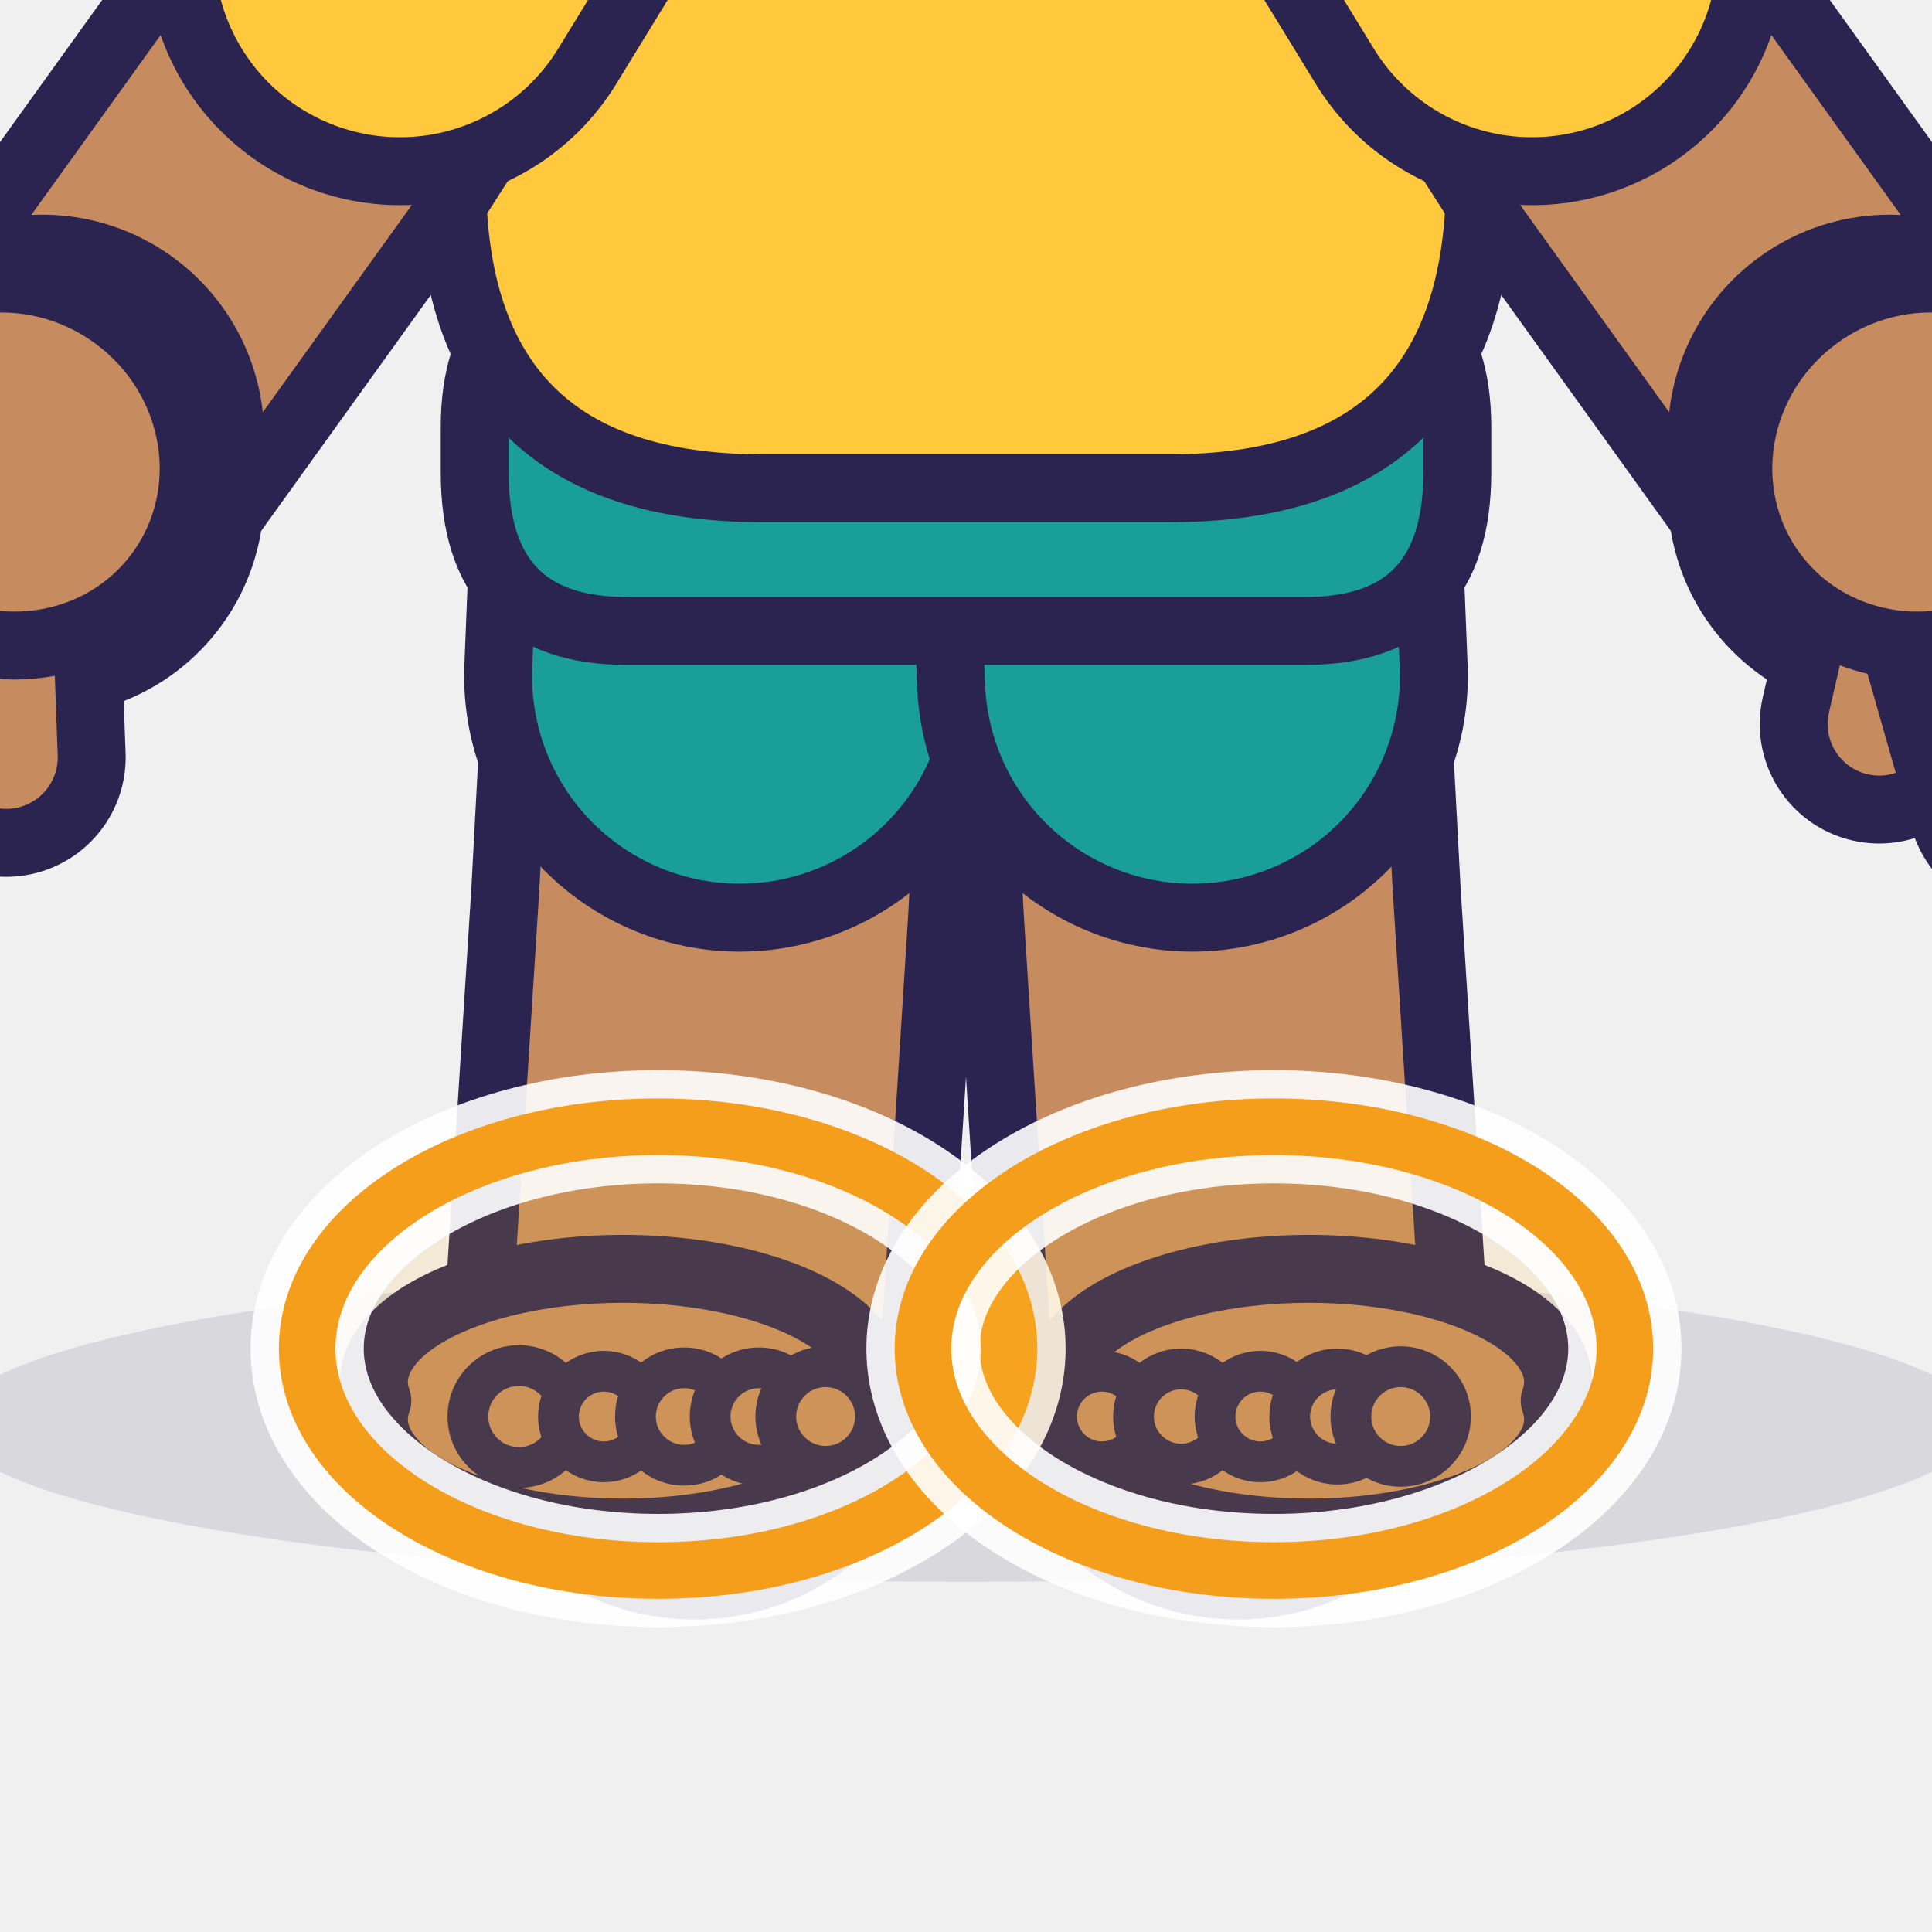
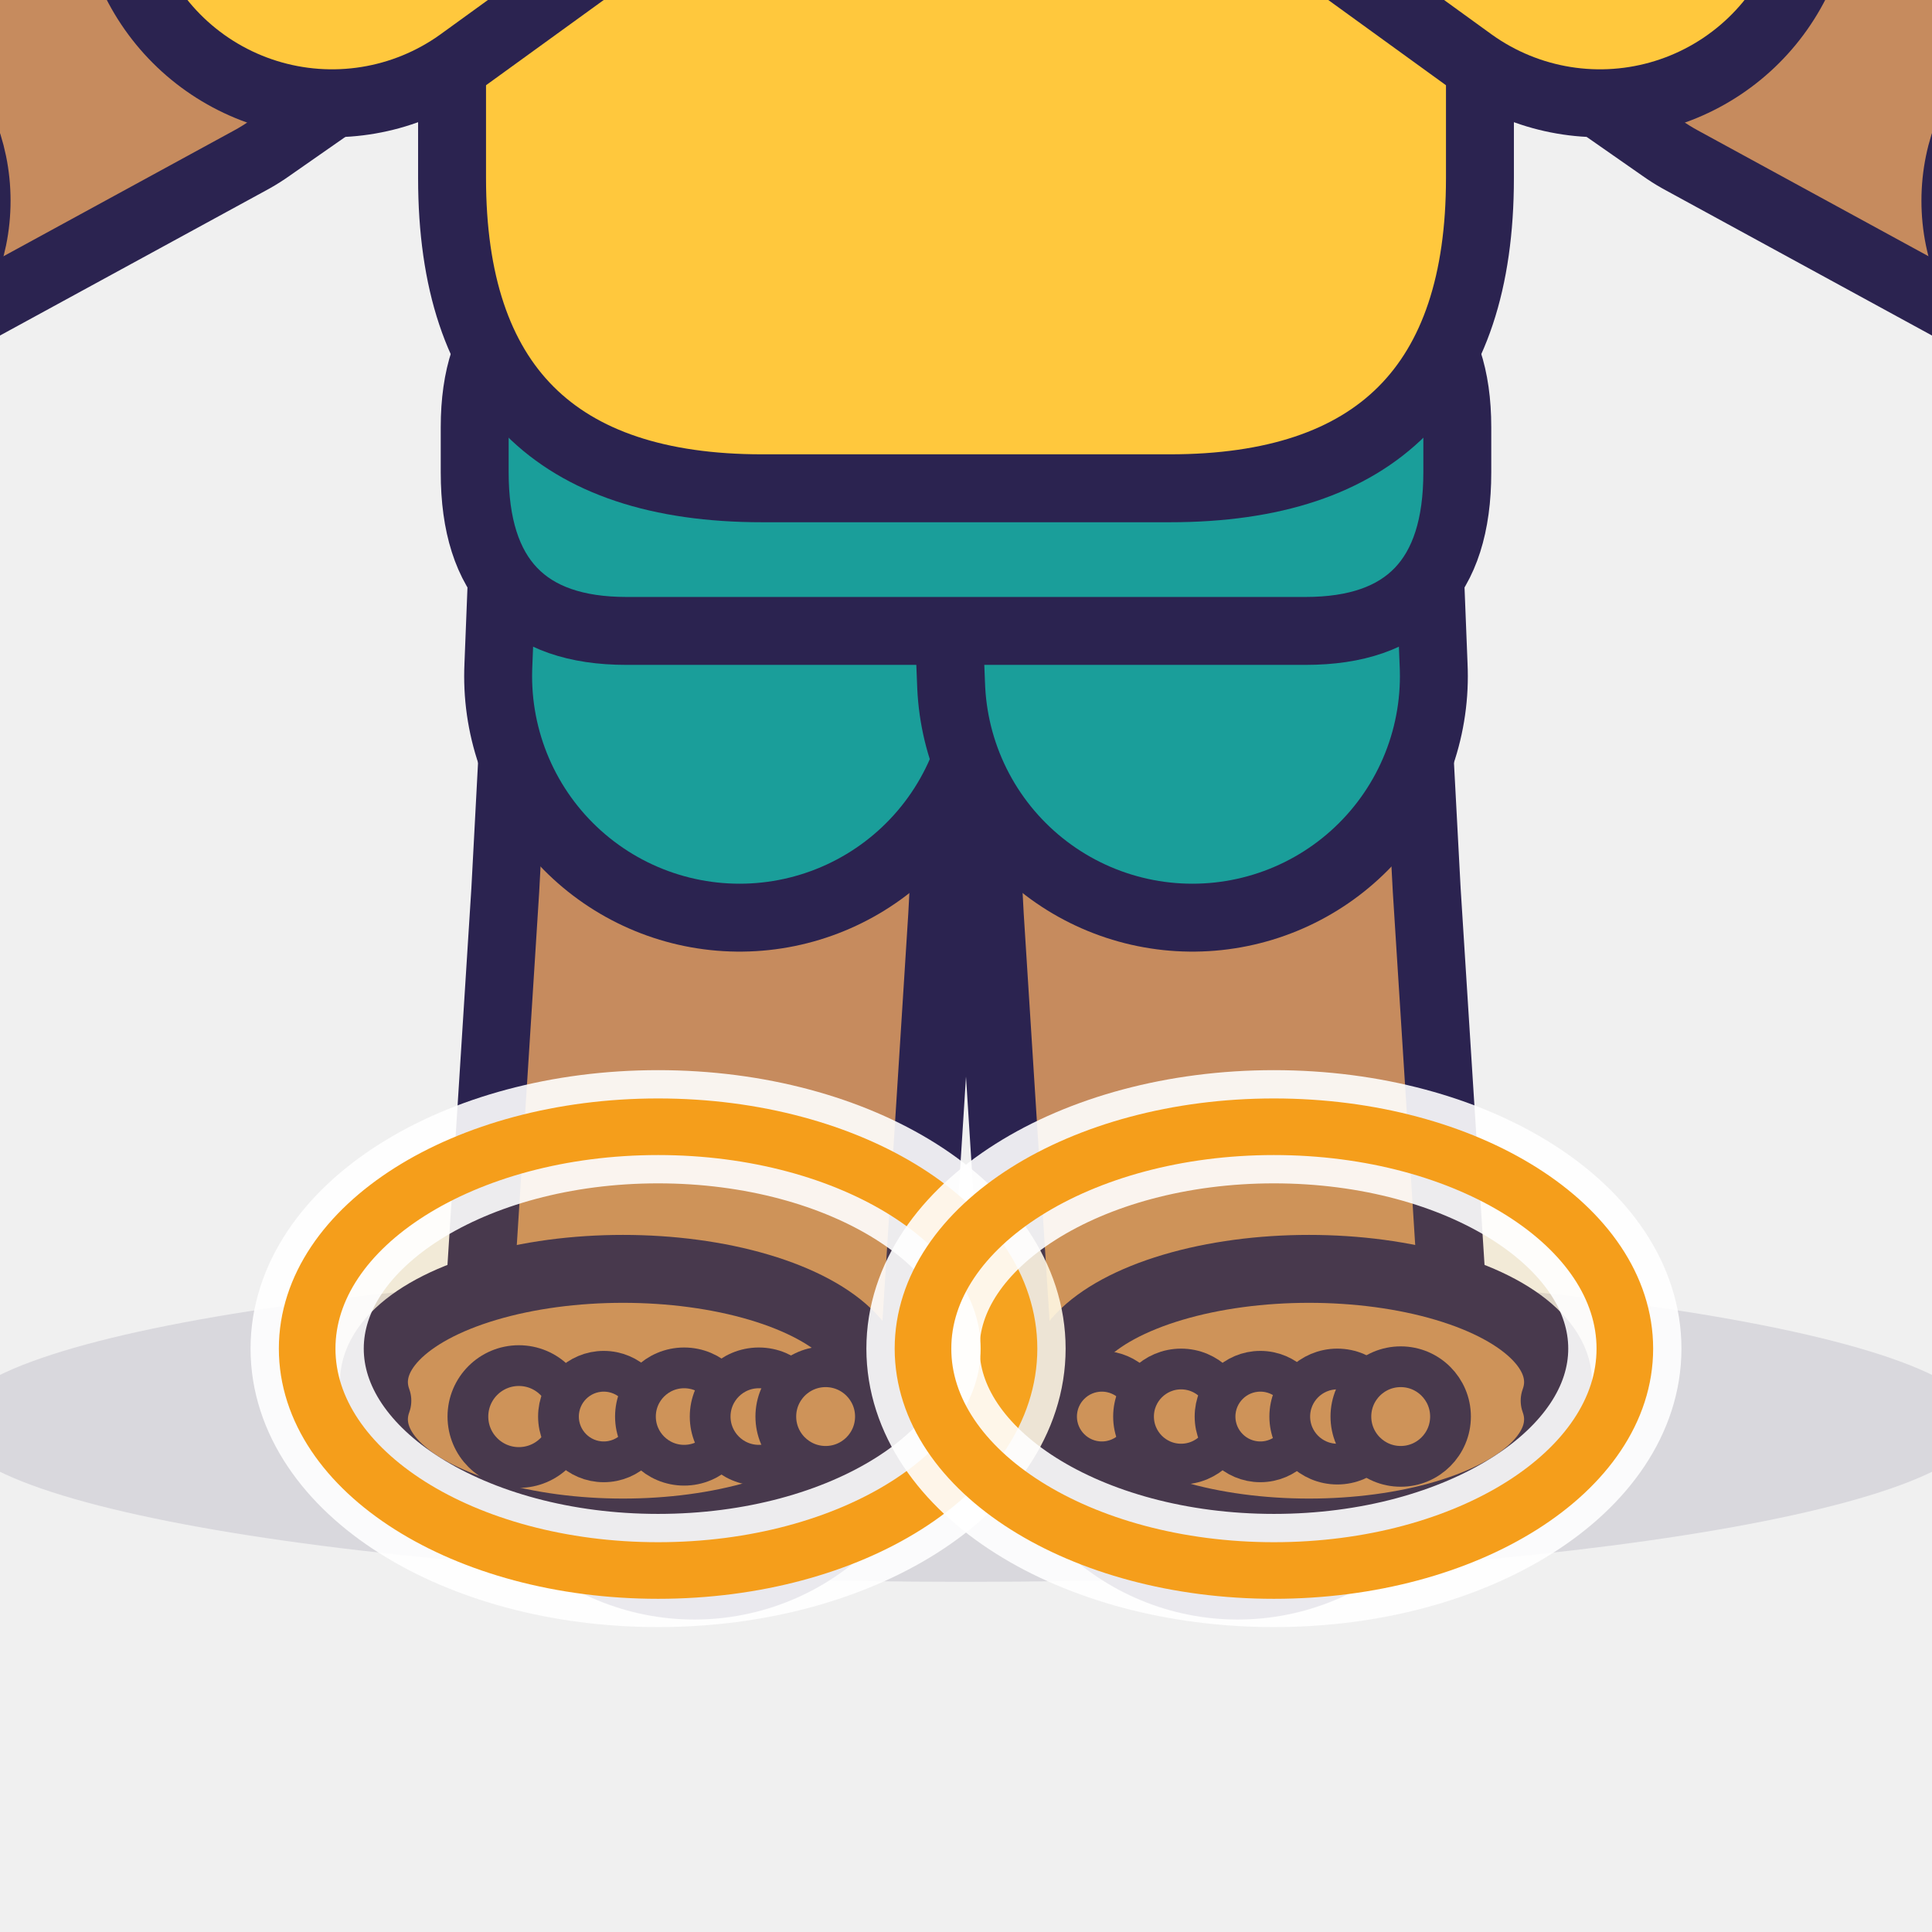
<svg xmlns="http://www.w3.org/2000/svg" viewBox="0 0 256 256" width="256" height="256">
  <g stroke-linejoin="round" stroke-linecap="round">
    <clipPath id="frame">
      <rect x="0" y="0" width="256" height="256" />
    </clipPath>
    <g clip-path="url(#frame)">
      <g transform="translate(128 188.6) scale(3)">
        <ellipse cx="0" cy="0" rx="44.8" ry="7" fill="#2B2350" opacity="0.12" />
        <g transform="translate(0 0)">
          <path d="M -9.5 -45.6 L -10.7 -23 L -12 -2.5" fill="none" stroke="#2B2350" stroke-width="22.33" />
          <path d="M -9.5 -45.6 L -10.7 -23 L -12 -2.5" fill="none" stroke="#C68B5E" stroke-width="16.33" />
          <path d="M -9.5 -45.6 L -10 -33" fill="none" stroke="#2B2350" stroke-width="24.33" />
          <path d="M -9.5 -45.6 L -10 -33" fill="none" stroke="#1A9E9A" stroke-width="18.33" />
          <path d="M -26 -1 A 11 5 0 1 0 -4.3 -1 A 11 5 0 1 0 -26 -1 Z" fill="#C68B5E" stroke="#2B2350" stroke-width="3" />
          <path d="M 9.5 -45.6 L 10.7 -23 L 12 -2.5" fill="none" stroke="#2B2350" stroke-width="22.33" />
          <path d="M 9.5 -45.6 L 10.7 -23 L 12 -2.5" fill="none" stroke="#C68B5E" stroke-width="16.33" />
          <path d="M 9.5 -45.6 L 10 -33" fill="none" stroke="#2B2350" stroke-width="24.33" />
          <path d="M 9.5 -45.6 L 10 -33" fill="none" stroke="#1A9E9A" stroke-width="18.33" />
          <path d="M 4.3 -1 A 11 5 0 1 0 26 -1 A 11 5 0 1 0 4.3 -1 Z" fill="#C68B5E" stroke="#2B2350" stroke-width="3" />
          <path d="M -15 -50.7 L 15 -50.7 Q 21.7 -50.7 21.7 -44 L 21.7 -42 Q 21.7 -35 15 -35 L -15 -35 Q -21.7 -35 -21.7 -42 L -21.7 -44 Q -21.7 -50.7 -15 -50.7 Z" fill="#1A9E9A" stroke="#2B2350" stroke-width="3" />
          <g transform="rotate(0 0 -45.6)">
            <path d="M -9 -81.7 L 9 -81.7 Q 22.7 -81.7 22.7 -68 L 22.7 -55 Q 22.7 -41.3 9 -41.3 L -9 -41.3 Q -22.7 -41.3 -22.7 -55 L -22.7 -68 Q -22.7 -81.7 -9 -81.7 Z" fill="#FFC83D" stroke="#2B2350" stroke-width="3" />
            <g transform="rotate(0 0 -86)">
              <path d="M -1 -94.4 L 1 -94.4 Q 6.7 -94.4 6.7 -89 L 6.7 -84.5 Q 6.7 -79 1 -79 L -1 -79 Q -6.7 -79 -6.7 -84.5 L -6.7 -89 Q -6.7 -94.4 -1 -94.4 Z" fill="#C68B5E" stroke="#2B2350" stroke-width="3" />
              <path d="M 31.4 -117.4 Q 34 -110 28.3 -104 Q 27.5 -96 19.6 -93.7 Q 15 -87 7 -88 Q 0 -83.5 -7 -88 Q -15 -87 -19.6 -93.7 Q -27.5 -96 -28.3 -104 Q -34 -110 -31.4 -117.4 Q -34 -125 -28.3 -130.5 Q -27.5 -138.5 -19.6 -141 Q -15 -148 -7 -147 Q 0 -151 7 -147 Q 15 -148 19.6 -141 Q 27.5 -138.5 28.3 -130.5 Q 34 -125 31.4 -117.4 Z" fill="#3A2A24" stroke="#2B2350" stroke-width="3" />
              <path d="M -33 -110.6 A 5.6 6.7 0 1 0 -22 -110.6 A 5.6 6.7 0 1 0 -33 -110.6 Z" fill="#C68B5E" stroke="#2B2350" stroke-width="3" />
              <path d="M 22 -110.6 A 5.6 6.7 0 1 0 33 -110.6 A 5.6 6.7 0 1 0 22 -110.6 Z" fill="#C68B5E" stroke="#2B2350" stroke-width="3" />
              <path d="M -28 -114 A 28 28.6 0 1 0 28 -114 A 28 28.6 0 1 0 -28 -114 Z" fill="#C68B5E" stroke="#2B2350" stroke-width="3" />
              <path d="M -24 -133 Q -25.3 -138 -16 -140 Q -10.3 -144.5 -0.4 -143 Q 9.4 -144.7 15 -140.5 Q 25 -138.6 23.6 -133.6 Q 28.5 -129 21 -125.6 Q 19 -120.7 8.6 -120.4 Q 0.5 -117 -8 -120 Q -18 -120.4 -20.7 -125.3 Q -28.4 -128.7 -24 -133 Z" fill="#3A2A24" />
              <path d="M -24 -130 A 7.3 6.7 0 1 0 -9.5 -130 A 7.3 6.7 0 1 0 -24 -130 Z" fill="#3A2A24" />
              <path d="M -15.7 -132 A 7.3 6.7 0 1 0 -1 -132 A 7.3 6.7 0 1 0 -15.7 -132 Z" fill="#3A2A24" />
              <path d="M -7.3 -134 A 7.3 6.7 0 1 0 7.3 -134 A 7.3 6.7 0 1 0 -7.3 -134 Z" fill="#3A2A24" />
              <path d="M 1 -132 A 7.3 6.7 0 1 0 15.7 -132 A 7.3 6.7 0 1 0 1 -132 Z" fill="#3A2A24" />
              <path d="M 9.5 -130 A 7.3 6.7 0 1 0 24 -130 A 7.3 6.7 0 1 0 9.5 -130 Z" fill="#3A2A24" />
              <path d="M -13.7 -111 A 3.6 4 0 1 0 -6.4 -111 A 3.6 4 0 1 0 -13.7 -111 Z" fill="#2B2350" />
              <circle cx="-11.4" cy="-112.7" r="1.4" fill="#FFFFFF" />
              <path d="M -21 -104 A 5 3 0 1 0 -11.5 -104 A 5 3 0 1 0 -21 -104 Z" fill="#FF9DB0" opacity="0.6" />
              <path d="M 6.4 -111 A 3.6 4 0 1 0 13.7 -111 A 3.6 4 0 1 0 6.4 -111 Z" fill="#2B2350" />
              <circle cx="8.8" cy="-112.7" r="1.4" fill="#FFFFFF" />
              <path d="M 11.5 -104 A 5 3 0 1 0 21 -104 A 5 3 0 1 0 11.5 -104 Z" fill="#FF9DB0" opacity="0.6" />
              <path d="M -7.3 -103 Q 0 -91.7 7.3 -103 Z" fill="#7A2E3E" stroke="#2B2350" stroke-width="2.5" />
              <path d="M -4 -97 Q 0 -92.4 4 -97 Q 0 -98.6 -4 -97 Z" fill="#F28AA0" />
            </g>
-             <path d="M -19.3 -74.3 L -30 -57.6 L -41 -42.3" fill="none" stroke="#2B2350" stroke-width="19.39" />
-             <path d="M -19.3 -74.3 L -30 -57.6 L -41 -42.3" fill="none" stroke="#C68B5E" stroke-width="13.39" />
-             <path d="M -19.3 -74.3 L -25 -65" fill="none" stroke="#2B2350" stroke-width="22.39" />
-             <path d="M -19.3 -74.3 L -25 -65" fill="none" stroke="#FFC83D" stroke-width="16.39" />
-             <path d="M -49 -42.3 A 8.3 8.3 0 1 0 -32.6 -42.3 A 8.3 8.3 0 1 0 -49 -42.3 Z" fill="#C68B5E" stroke="#2B2350" stroke-width="3" />
-             <path d="M 19.3 -74.3 L 30 -57.6 L 41 -42.3" fill="none" stroke="#2B2350" stroke-width="19.39" />
-             <path d="M 19.3 -74.3 L 30 -57.6 L 41 -42.3" fill="none" stroke="#C68B5E" stroke-width="13.39" />
-             <path d="M 19.3 -74.3 L 25 -65" fill="none" stroke="#2B2350" stroke-width="22.39" />
-             <path d="M 19.3 -74.3 L 25 -65" fill="none" stroke="#FFC83D" stroke-width="16.39" />
-             <path d="M 32.6 -42.3 A 8.3 8.3 0 1 0 49 -42.3 A 8.3 8.3 0 1 0 32.6 -42.3 Z" fill="#C68B5E" stroke="#2B2350" stroke-width="3" />
+             <path d="M -19.3 -74.3 L -35.5 -63 L -52 -54" fill="none" stroke="#2B2350" stroke-width="19.39" />
+             <path d="M -19.3 -74.3 L -35.5 -63 L -52 -54" fill="none" stroke="#C68B5E" stroke-width="13.39" />
+             <path d="M -19.3 -74.3 L -28 -68" fill="none" stroke="#2B2350" stroke-width="22.39" />
+             <path d="M -19.3 -74.3 L -28 -68" fill="none" stroke="#FFC83D" stroke-width="16.39" />
+             <path d="M -60.3 -54 A 8.3 8.3 0 1 0 -43.7 -54 A 8.3 8.3 0 1 0 -60.3 -54 Z" fill="#C68B5E" stroke="#2B2350" stroke-width="3" />
+             <path d="M 19.3 -74.3 L 35.5 -63 L 52 -54" fill="none" stroke="#2B2350" stroke-width="19.39" />
+             <path d="M 19.3 -74.3 L 35.5 -63 L 52 -54" fill="none" stroke="#C68B5E" stroke-width="13.39" />
+             <path d="M 19.3 -74.3 L 28 -68" fill="none" stroke="#2B2350" stroke-width="22.39" />
+             <path d="M 19.3 -74.3 L 28 -68" fill="none" stroke="#FFC83D" stroke-width="16.39" />
+             <path d="M 43.7 -54 A 8.3 8.3 0 1 0 60.3 -54 A 8.3 8.3 0 1 0 43.7 -54 Z" fill="#C68B5E" stroke="#2B2350" stroke-width="3" />
          </g>
          <path d="M -2.5 -106.7 Q 0 -104 2.5 -106.7" fill="none" stroke="#2B2350" stroke-width="2.5" />
-           <g transform="translate(-40.9 -44.4) rotate(36)">
+           <g transform="translate(-52 -55.9) rotate(61)">
            <path d="M 0 3.3 L -8.4 10.6" fill="none" stroke="#2B2350" stroke-width="10.553" />
            <path d="M 0 3.3 L -8.4 10.6" fill="none" stroke="#C68B5E" stroke-width="4.553" />
            <path d="M 0 3.3 L -5 17" fill="none" stroke="#2B2350" stroke-width="10.553" />
            <path d="M 0 3.3 L -5 17" fill="none" stroke="#C68B5E" stroke-width="4.553" />
            <path d="M 0 3.3 L 0 19" fill="none" stroke="#2B2350" stroke-width="10.553" />
            <path d="M 0 3.3 L 0 19" fill="none" stroke="#C68B5E" stroke-width="4.553" />
            <path d="M 0 3.3 L 5 17" fill="none" stroke="#2B2350" stroke-width="10.553" />
            <path d="M 0 3.3 L 5 17" fill="none" stroke="#C68B5E" stroke-width="4.553" />
            <path d="M 0 3.3 L 7.6 13" fill="none" stroke="#2B2350" stroke-width="10.553" />
            <path d="M 0 3.3 L 7.6 13" fill="none" stroke="#C68B5E" stroke-width="4.553" />
            <path d="M -8.3 2.4 A 8.3 8 0 1 0 8.3 2.4 A 8.3 8 0 1 0 -8.3 2.4 Z" fill="#C68B5E" stroke="#2B2350" stroke-width="3" />
          </g>
-           <g transform="translate(40.9 -44.4) rotate(-36)">
+           <g transform="translate(52 -55.9) rotate(-61)">
            <path d="M 0 3.3 L -8.4 10.6" fill="none" stroke="#2B2350" stroke-width="10.553" />
            <path d="M 0 3.3 L -8.4 10.6" fill="none" stroke="#C68B5E" stroke-width="4.553" />
            <path d="M 0 3.3 L -5 17" fill="none" stroke="#2B2350" stroke-width="10.553" />
            <path d="M 0 3.3 L -5 17" fill="none" stroke="#C68B5E" stroke-width="4.553" />
            <path d="M 0 3.3 L 0 19" fill="none" stroke="#2B2350" stroke-width="10.553" />
            <path d="M 0 3.3 L 0 19" fill="none" stroke="#C68B5E" stroke-width="4.553" />
            <path d="M 0 3.3 L 5 17" fill="none" stroke="#2B2350" stroke-width="10.553" />
            <path d="M 0 3.3 L 5 17" fill="none" stroke="#C68B5E" stroke-width="4.553" />
            <path d="M 0 3.3 L 7.6 13" fill="none" stroke="#2B2350" stroke-width="10.553" />
            <path d="M 0 3.3 L 7.6 13" fill="none" stroke="#C68B5E" stroke-width="4.553" />
            <path d="M -8.3 2.4 A 8.3 8 0 1 0 8.3 2.4 A 8.3 8 0 1 0 -8.3 2.4 Z" fill="#C68B5E" stroke="#2B2350" stroke-width="3" />
          </g>
          <path d="M -22 -0.3 A 2 2 0 1 0 -17.5 -0.3 A 2 2 0 1 0 -22 -0.3 Z" fill="#C68B5E" stroke="#2B2350" stroke-width="1.8" />
          <path d="M -18 -0.3 A 2 2 0 1 0 -14 -0.3 A 2 2 0 1 0 -18 -0.3 Z" fill="#C68B5E" stroke="#2B2350" stroke-width="1.8" />
          <path d="M -14.6 -0.3 A 2 2 0 1 0 -10.3 -0.3 A 2 2 0 1 0 -14.6 -0.3 Z" fill="#C68B5E" stroke="#2B2350" stroke-width="1.8" />
          <path d="M -11.3 -0.3 A 2 2 0 1 0 -7 -0.3 A 2 2 0 1 0 -11.3 -0.3 Z" fill="#C68B5E" stroke="#2B2350" stroke-width="1.8" />
          <path d="M -8.4 -0.3 A 2 2 0 1 0 -4 -0.3 A 2 2 0 1 0 -8.4 -0.3 Z" fill="#C68B5E" stroke="#2B2350" stroke-width="1.8" />
          <path d="M 4 -0.3 A 2 2 0 1 0 8 -0.3 A 2 2 0 1 0 4 -0.3 Z" fill="#C68B5E" stroke="#2B2350" stroke-width="1.8" />
          <path d="M 7.4 -0.3 A 2 2 0 1 0 11.6 -0.3 A 2 2 0 1 0 7.4 -0.3 Z" fill="#C68B5E" stroke="#2B2350" stroke-width="1.8" />
          <path d="M 11 -0.3 A 2 2 0 1 0 15 -0.3 A 2 2 0 1 0 11 -0.3 Z" fill="#C68B5E" stroke="#2B2350" stroke-width="1.8" />
          <path d="M 14.3 -0.3 A 2 2 0 1 0 18.5 -0.3 A 2 2 0 1 0 14.3 -0.3 Z" fill="#C68B5E" stroke="#2B2350" stroke-width="1.8" />
          <path d="M 17 -0.3 A 2 2 0 1 0 21.4 -0.3 A 2 2 0 1 0 17 -0.3 Z" fill="#C68B5E" stroke="#2B2350" stroke-width="1.8" />
        </g>
        <ellipse cx="-13.6" cy="-3.3" rx="15.5" ry="9.8" fill="#FFC83D" opacity="0.14" />
        <ellipse cx="-13.6" cy="-3.3" rx="15.5" ry="9.8" fill="none" stroke="#FFFFFF" stroke-width="5" opacity="0.9" />
        <ellipse cx="-13.6" cy="-3.3" rx="15.5" ry="9.8" fill="none" stroke="#F59E1B" stroke-width="2.5" />
        <ellipse cx="13.6" cy="-3.3" rx="15.5" ry="9.8" fill="#FFC83D" opacity="0.14" />
        <ellipse cx="13.6" cy="-3.3" rx="15.5" ry="9.8" fill="none" stroke="#FFFFFF" stroke-width="5" opacity="0.9" />
        <ellipse cx="13.6" cy="-3.3" rx="15.5" ry="9.8" fill="none" stroke="#F59E1B" stroke-width="2.5" />
      </g>
    </g>
  </g>
</svg>
